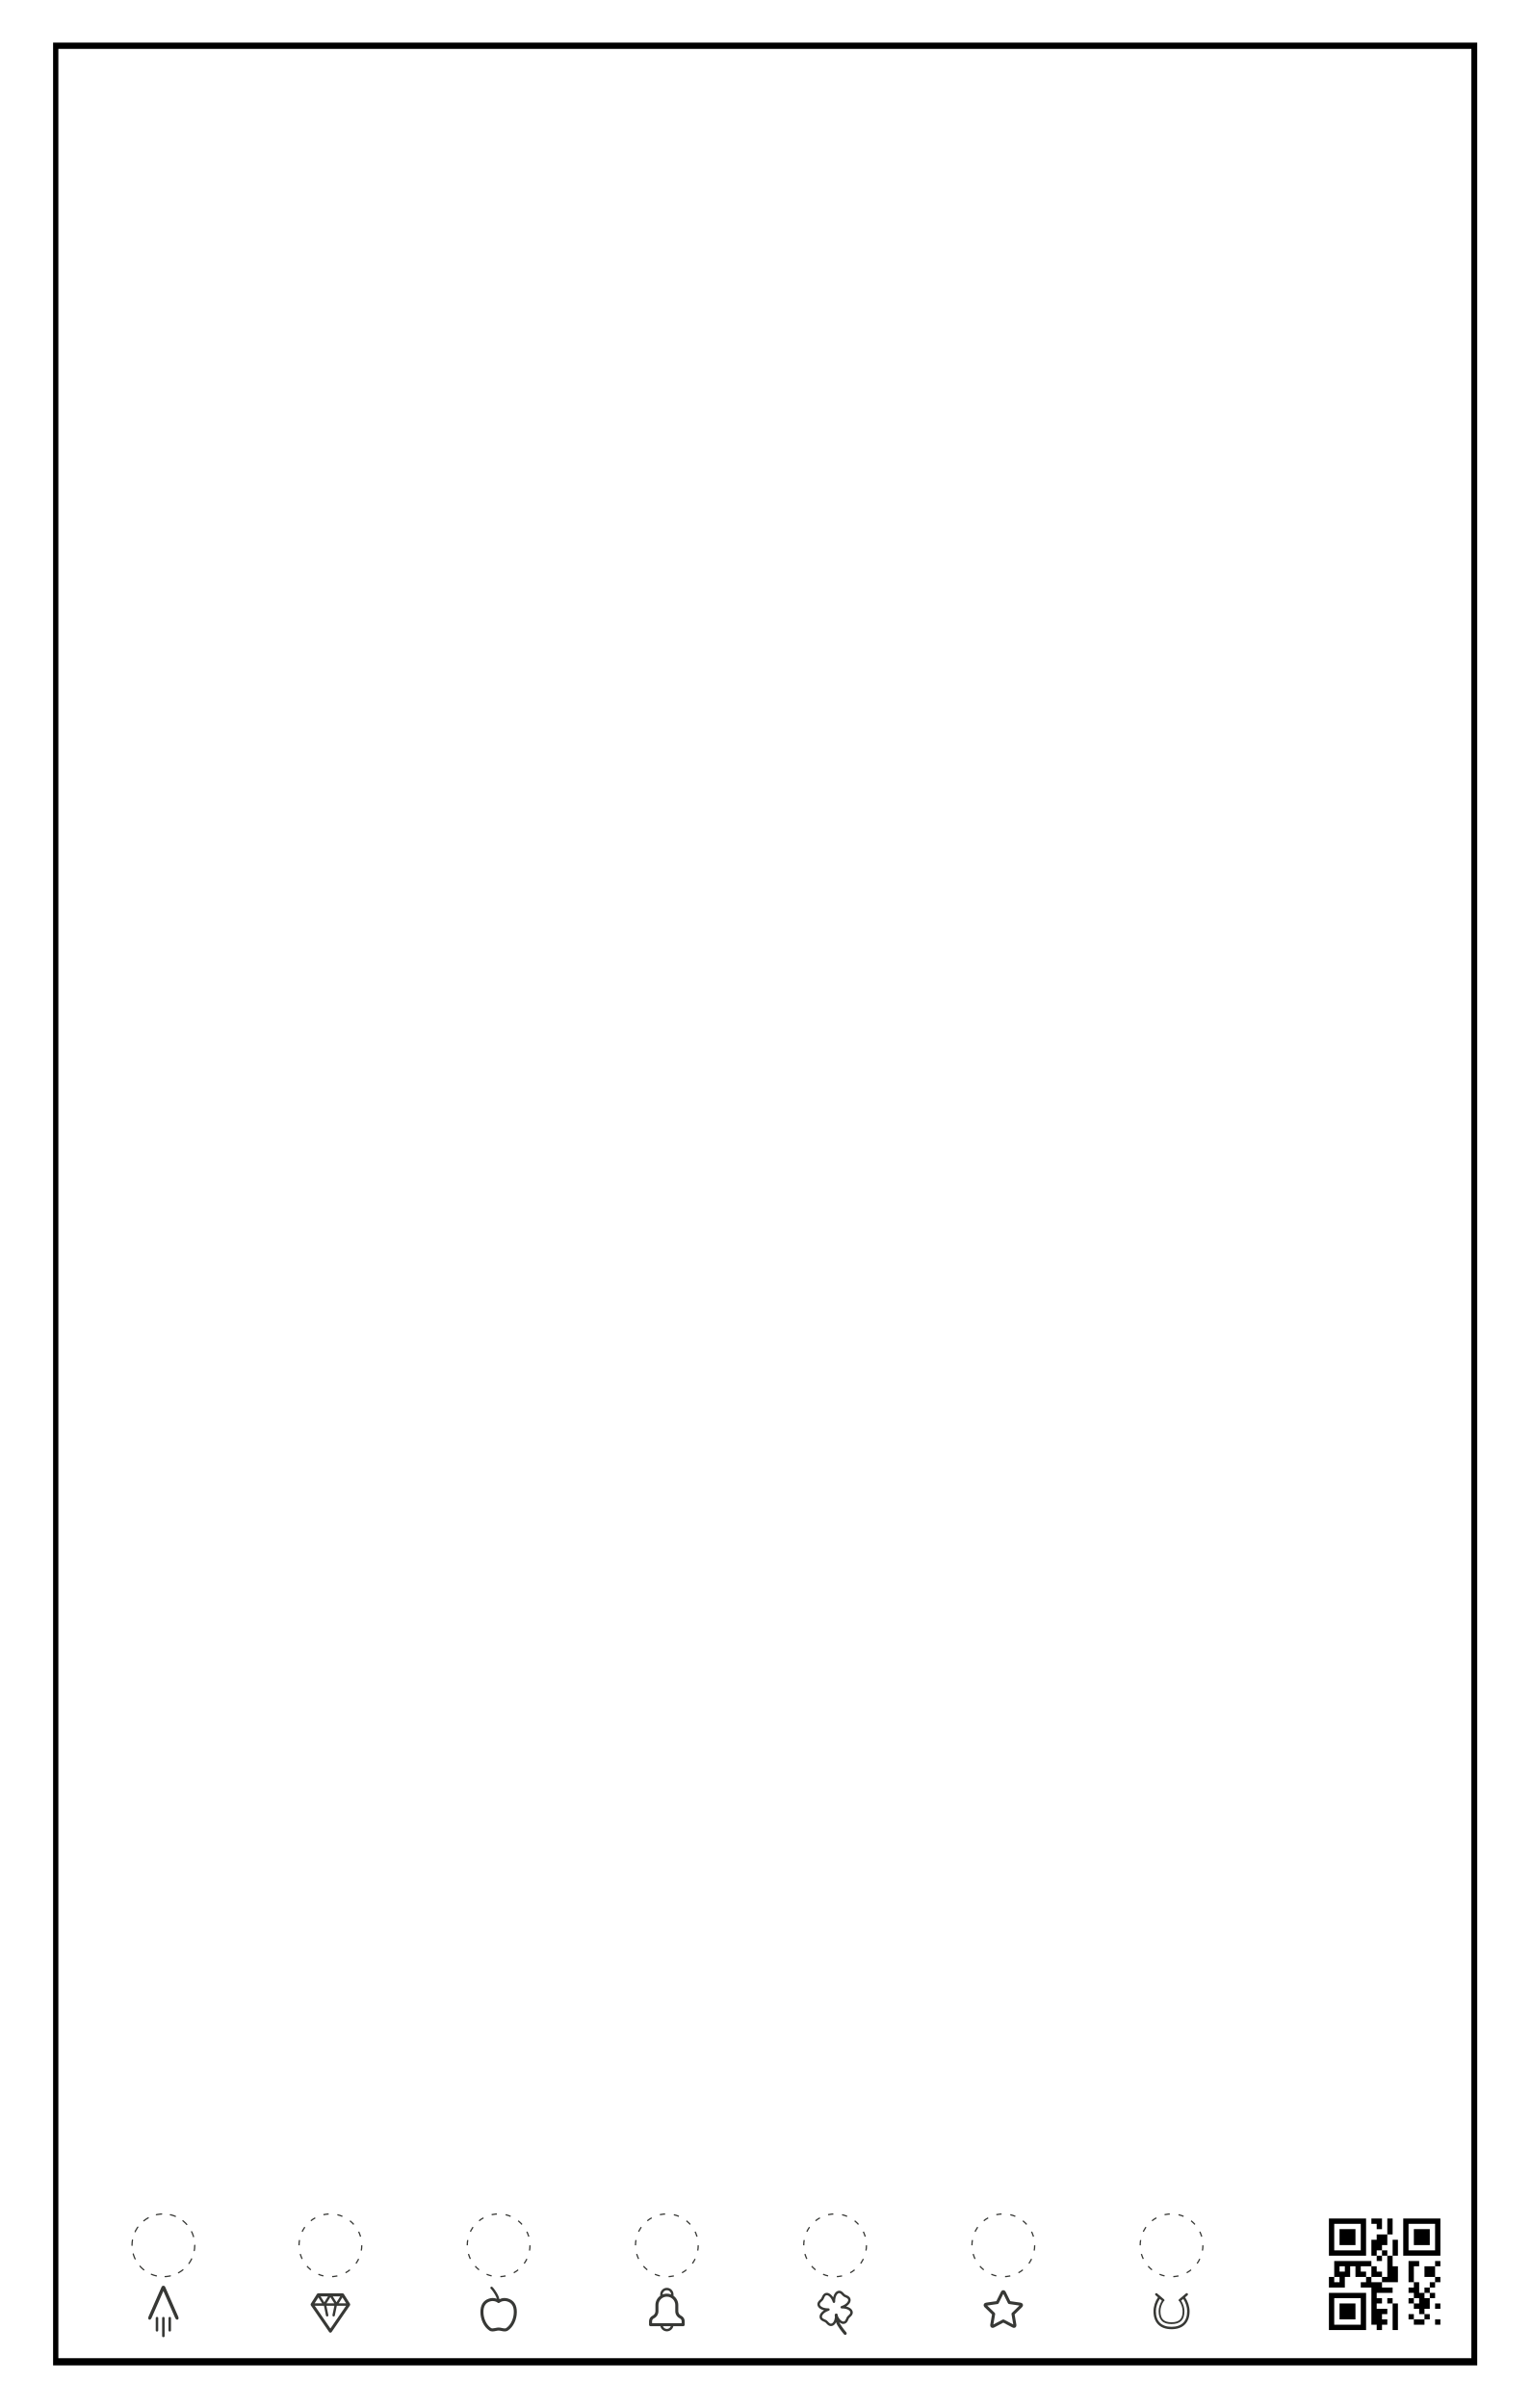
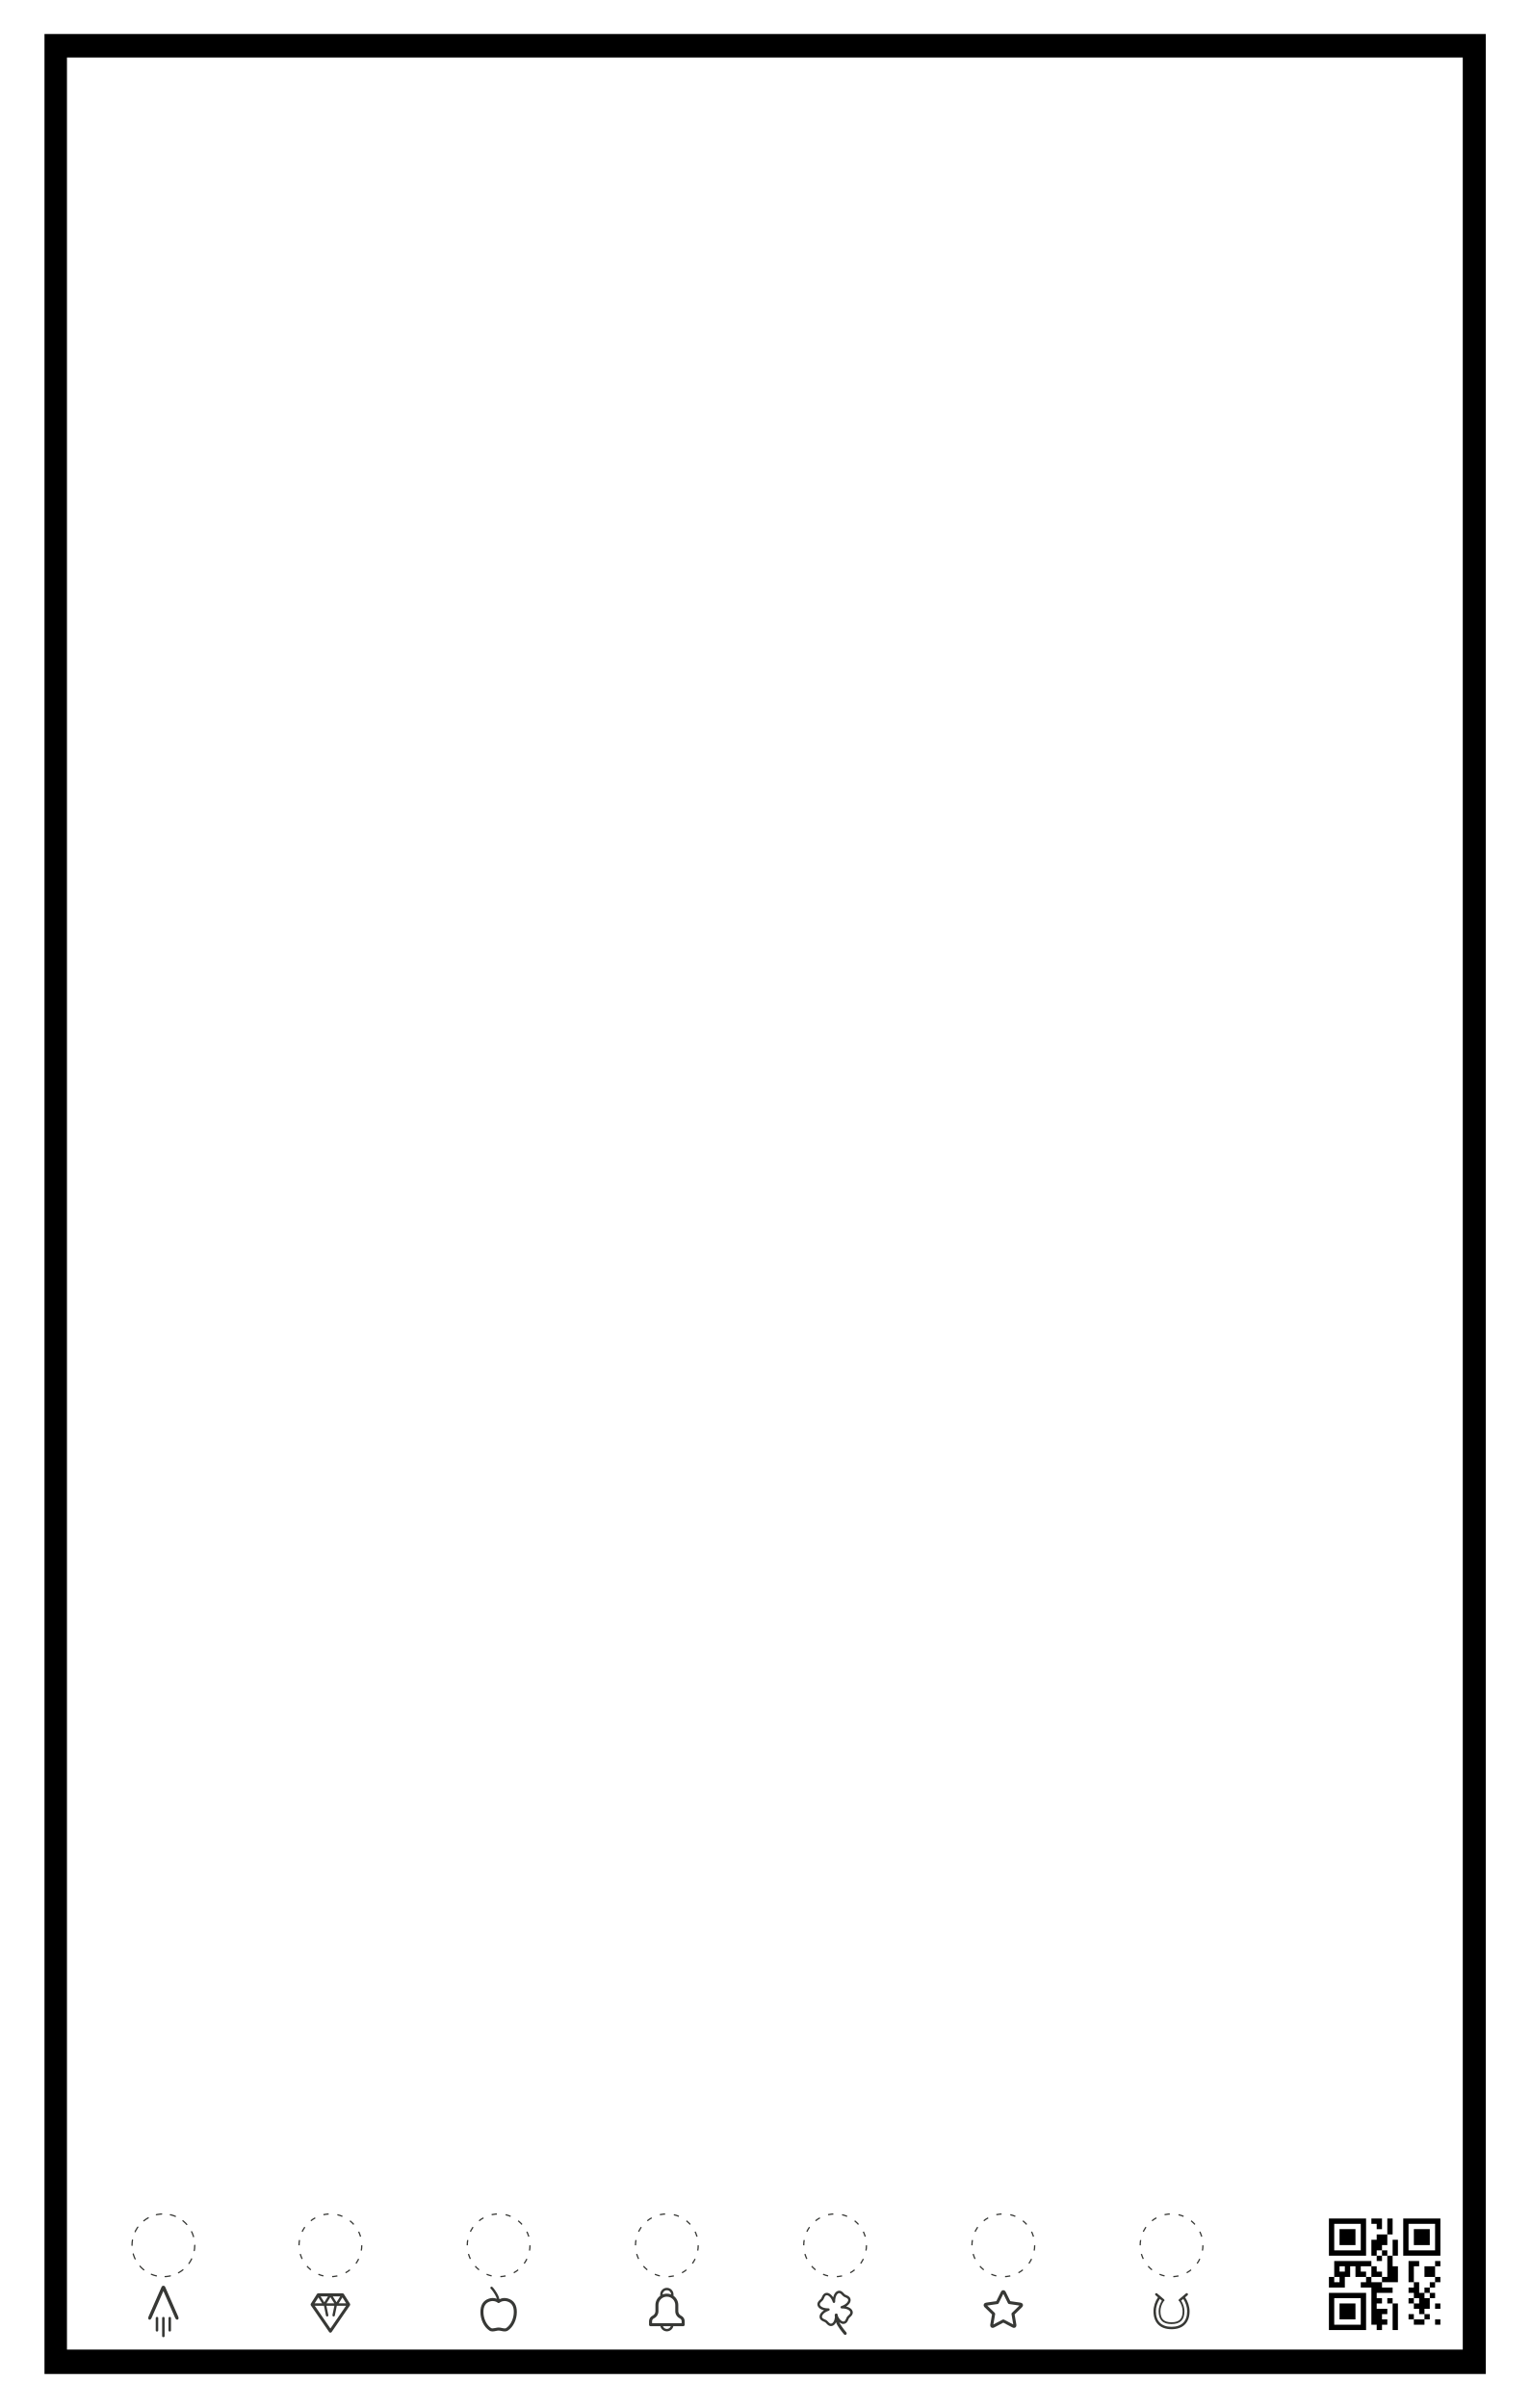
<svg xmlns="http://www.w3.org/2000/svg" version="1.1" id="svg2" xml:space="preserve" width="8.9cm" height="14cm" viewBox="0 0 336.378 529.134">
  <defs id="defs6">
    <clipPath clipPathUnits="userSpaceOnUse" id="clipPath26">
      <path d="m 29.24,51.574 h 536.8 V 788.536 H 29.24 Z" id="path24" style="clip-rule:evenodd" />
    </clipPath>
    <clipPath clipPathUnits="userSpaceOnUse" id="clipPath32">
      <path d="M 0,0 H 595 V 842 H 0 Z" id="path30" />
    </clipPath>
    <clipPath clipPathUnits="userSpaceOnUse" id="clipPath42">
      <path d="M 36.327,58.66 H 558.953 V 781.449 H 36.327 Z" id="path40" style="clip-rule:evenodd" />
    </clipPath>
    <clipPath clipPathUnits="userSpaceOnUse" id="clipPath48">
      <path d="M 0,0 H 595 V 842 H 0 Z" id="path46" />
    </clipPath>
    <clipPath clipPathUnits="userSpaceOnUse" id="clipPath58">
      <path d="M 0,0 H 595 V 842 H 0 Z" id="path56" />
    </clipPath>
    <clipPath clipPathUnits="userSpaceOnUse" id="clipPath70">
      <path d="m 77.412,70.361 -4.961,11.31 c -0.275,0.626 -1.163,0.626 -1.438,0 l -4.961,-11.31 c -0.168,-0.382 -0.288,-0.656 -0.313,-0.938 -0.025,-0.282 0.097,-0.531 0.345,-0.64 0.236,-0.104 0.501,-0.024 0.692,0.185 0.191,0.21 0.311,0.483 0.478,0.865 l 4.478,10.207 4.477,-10.207 c 0.168,-0.382 0.287,-0.655 0.479,-0.865 0.19,-0.209 0.456,-0.289 0.691,-0.185 0.249,0.109 0.371,0.358 0.346,0.64 -0.025,0.282 -0.145,0.556 -0.313,0.938" id="path68" style="clip-rule:evenodd" />
    </clipPath>
    <clipPath clipPathUnits="userSpaceOnUse" id="clipPath76">
      <path d="M 0,0 H 595 V 842 H 0 Z" id="path74" />
    </clipPath>
    <clipPath clipPathUnits="userSpaceOnUse" id="clipPath86">
      <path d="m 71.721,69.833 c -0.193,0 -0.323,-0.065 -0.4,-0.168 -0.078,-0.116 -0.091,-0.245 -0.091,-0.413 v -6.844 c 0,-0.168 0.013,-0.297 0.091,-0.413 0.077,-0.103 0.207,-0.168 0.413,-0.168 0.194,0 0.323,0.065 0.401,0.168 0.077,0.116 0.09,0.245 0.09,0.413 v 6.844 c 0,0.168 -0.013,0.297 -0.09,0.413 -0.078,0.103 -0.207,0.168 -0.414,0.168" id="path84" style="clip-rule:evenodd" />
    </clipPath>
    <clipPath clipPathUnits="userSpaceOnUse" id="clipPath92">
      <path d="M 0,0 H 595 V 842 H 0 Z" id="path90" />
    </clipPath>
    <clipPath clipPathUnits="userSpaceOnUse" id="clipPath102">
      <path d="m 69.198,69.833 c -0.194,0 -0.323,-0.065 -0.401,-0.168 -0.077,-0.116 -0.09,-0.245 -0.09,-0.413 v -4.618 c 0,-0.168 0.013,-0.298 0.09,-0.414 0.078,-0.103 0.207,-0.168 0.414,-0.168 0.193,0 0.323,0.065 0.4,0.168 0.078,0.116 0.091,0.246 0.091,0.414 v 4.618 c 0,0.168 -0.013,0.297 -0.091,0.413 -0.077,0.103 -0.207,0.168 -0.413,0.168" id="path100" style="clip-rule:evenodd" />
    </clipPath>
    <clipPath clipPathUnits="userSpaceOnUse" id="clipPath108">
      <path d="M 0,0 H 595 V 842 H 0 Z" id="path106" />
    </clipPath>
    <clipPath clipPathUnits="userSpaceOnUse" id="clipPath118">
      <path d="m 74.242,69.833 c -0.194,0 -0.323,-0.065 -0.4,-0.168 -0.078,-0.116 -0.091,-0.245 -0.091,-0.413 v -4.618 c 0,-0.168 0.013,-0.298 0.091,-0.414 0.077,-0.103 0.206,-0.168 0.413,-0.168 0.194,0 0.323,0.065 0.4,0.168 0.078,0.116 0.091,0.246 0.091,0.414 v 4.618 c 0,0.168 -0.013,0.297 -0.091,0.413 -0.077,0.103 -0.206,0.168 -0.413,0.168" id="path116" style="clip-rule:evenodd" />
    </clipPath>
    <clipPath clipPathUnits="userSpaceOnUse" id="clipPath124">
      <path d="M 0,0 H 595 V 842 H 0 Z" id="path122" />
    </clipPath>
    <clipPath clipPathUnits="userSpaceOnUse" id="clipPath134">
      <path d="M 0,0 H 595 V 842 H 0 Z" id="path132" />
    </clipPath>
    <clipPath clipPathUnits="userSpaceOnUse" id="clipPath146">
      <path d="m 207.143,65.431 c -0.143,-0.095 -0.323,-0.14 -0.568,-0.14 v 0 c -0.327,0 -0.702,0.08 -1.1,0.164 -0.433,0.091 -0.882,0.186 -1.32,0.186 -0.438,0 -0.886,-0.095 -1.32,-0.186 -0.696,-0.147 -1.333,-0.247 -1.668,-0.024 -1.8,1.199 -3.01,3.748 -3.01,6.343 0,2.258 0.848,3.62 2.591,4.163 0.364,0.113 0.728,0.17 1.081,0.17 1.177,0 1.922,-0.639 1.926,-0.642 0.227,-0.205 0.573,-0.205 0.8,0 0.007,0.007 0.746,0.642 1.925,0.642 0.354,0 0.718,-0.057 1.081,-0.17 1.744,-0.543 2.592,-1.905 2.592,-4.163 0,-2.595 -1.21,-5.144 -3.01,-6.343 m 0.774,11.647 c -0.479,0.149 -0.962,0.224 -1.437,0.224 -0.844,0 -1.522,-0.237 -1.993,-0.475 -0.143,0.597 -0.427,1.429 -0.992,2.379 -1.086,1.828 -1.788,2.44 -1.817,2.465 -0.2,0.171 -0.498,0.148 -0.671,-0.051 -0.172,-0.198 -0.151,-0.5 0.046,-0.673 0.007,-0.006 0.631,-0.564 1.621,-2.229 0.392,-0.659 0.629,-1.25 0.774,-1.724 -0.432,0.17 -0.977,0.308 -1.619,0.308 -0.474,0 -0.957,-0.075 -1.436,-0.224 -2.276,-0.709 -3.431,-2.494 -3.431,-5.304 0,-3.024 1.391,-5.904 3.542,-7.337 0.344,-0.229 0.746,-0.341 1.231,-0.341 0.451,0 0.907,0.097 1.347,0.19 0.391,0.082 0.76,0.16 1.073,0.16 0.313,0 0.682,-0.078 1.073,-0.16 0.44,-0.093 0.896,-0.19 1.347,-0.19 v 0 c 0.485,0 0.887,0.112 1.231,0.341 2.151,1.433 3.542,4.313 3.542,7.337 0,2.81 -1.154,4.595 -3.431,5.304" id="path144" style="clip-rule:evenodd" />
    </clipPath>
    <clipPath clipPathUnits="userSpaceOnUse" id="clipPath152">
      <path d="M 0,0 H 595 V 842 H 0 Z" id="path150" />
    </clipPath>
    <clipPath clipPathUnits="userSpaceOnUse" id="clipPath162">
      <path d="M 0,0 H 595 V 842 H 0 Z" id="path160" />
    </clipPath>
    <clipPath clipPathUnits="userSpaceOnUse" id="clipPath174">
      <path d="m 342.718,70.817 c -0.168,-0.169 -0.321,-0.312 -0.45,-0.436 -0.228,-0.215 -0.392,-0.37 -0.493,-0.513 -0.101,-0.143 -0.193,-0.35 -0.319,-0.636 -0.073,-0.164 -0.157,-0.355 -0.26,-0.571 -0.204,-0.429 -0.493,-0.647 -0.859,-0.647 v 0 c -0.251,0.001 -0.534,0.106 -0.795,0.297 -0.585,0.429 -1.061,1.096 -1.419,1.986 -0.012,0.17 -0.014,0.275 -0.014,0.279 -0.002,0.329 -0.269,0.593 -0.597,0.593 h -0.004 c -0.33,-0.001 -0.596,-0.27 -0.594,-0.6 0,-0.036 0.005,-0.397 0.073,-0.927 -0.085,-0.749 -0.294,-1.382 -0.633,-1.88 -0.454,-0.666 -1.109,-0.789 -1.676,-0.223 -0.169,0.169 -0.312,0.321 -0.436,0.451 -0.214,0.227 -0.369,0.391 -0.513,0.493 -0.143,0.101 -0.35,0.192 -0.635,0.319 -0.164,0.072 -0.356,0.157 -0.571,0.26 -0.345,0.164 -0.554,0.384 -0.622,0.653 -0.075,0.297 0.024,0.662 0.272,1.001 0.494,0.675 1.305,1.205 2.412,1.577 0.224,0.075 0.359,0.302 0.319,0.534 -0.039,0.23 -0.238,0.397 -0.471,0.397 h -0.008 l -0.137,-0.001 c -1.105,0 -2.001,0.229 -2.664,0.68 -0.347,0.237 -0.562,0.547 -0.591,0.852 -0.026,0.277 0.098,0.555 0.368,0.825 0.168,0.168 0.319,0.311 0.45,0.434 0.227,0.216 0.392,0.371 0.493,0.514 0.101,0.143 0.192,0.35 0.319,0.636 0.073,0.164 0.157,0.356 0.259,0.571 0.205,0.429 0.494,0.647 0.86,0.647 0.251,0 0.534,-0.106 0.795,-0.297 0.675,-0.494 1.205,-1.306 1.577,-2.413 0.075,-0.224 0.302,-0.359 0.534,-0.319 0.232,0.04 0.401,0.244 0.397,0.479 -0.02,1.168 0.209,2.111 0.68,2.802 0.455,0.667 1.11,0.789 1.676,0.223 0.168,-0.168 0.313,-0.321 0.436,-0.451 0.214,-0.227 0.369,-0.391 0.512,-0.492 0.144,-0.101 0.351,-0.193 0.638,-0.32 0.164,-0.073 0.355,-0.157 0.569,-0.259 0.344,-0.164 0.554,-0.384 0.622,-0.654 0.075,-0.297 -0.024,-0.662 -0.272,-1 -0.494,-0.675 -1.306,-1.206 -2.413,-1.578 -0.223,-0.075 -0.359,-0.301 -0.319,-0.534 0.041,-0.232 0.251,-0.408 0.48,-0.397 l 0.137,0.001 c 1.104,0 2.001,-0.228 2.663,-0.68 0.348,-0.236 0.563,-0.547 0.592,-0.852 0.025,-0.277 -0.098,-0.554 -0.368,-0.824 m 1.32,0.913 c -0.056,0.59 -0.422,1.156 -1.005,1.553 -0.451,0.308 -0.978,0.532 -1.576,0.672 0.516,0.332 0.938,0.72 1.26,1.161 0.417,0.569 0.573,1.225 0.428,1.799 -0.097,0.384 -0.373,0.919 -1.138,1.283 -0.223,0.106 -0.423,0.194 -0.593,0.27 -0.2,0.089 -0.407,0.18 -0.473,0.226 -0.065,0.047 -0.22,0.21 -0.37,0.369 -0.128,0.135 -0.279,0.295 -0.454,0.47 -0.426,0.426 -0.92,0.651 -1.429,0.651 -0.651,0 -1.275,-0.369 -1.713,-1.012 -0.308,-0.452 -0.533,-0.979 -0.673,-1.576 -0.332,0.516 -0.72,0.937 -1.16,1.26 -0.431,0.315 -0.901,0.481 -1.36,0.481 -0.734,0 -1.361,-0.434 -1.722,-1.191 -0.107,-0.224 -0.196,-0.424 -0.271,-0.595 -0.088,-0.199 -0.18,-0.405 -0.226,-0.471 -0.047,-0.066 -0.211,-0.221 -0.37,-0.371 -0.135,-0.129 -0.293,-0.278 -0.468,-0.453 -0.599,-0.599 -0.681,-1.196 -0.644,-1.59 0.056,-0.59 0.422,-1.155 1.005,-1.553 0.451,-0.307 0.978,-0.532 1.576,-0.672 -0.516,-0.332 -0.938,-0.72 -1.26,-1.16 -0.417,-0.57 -0.573,-1.226 -0.428,-1.799 0.097,-0.385 0.373,-0.92 1.138,-1.283 0.224,-0.107 0.424,-0.196 0.595,-0.271 0.199,-0.089 0.405,-0.18 0.47,-0.225 0.066,-0.047 0.221,-0.211 0.371,-0.37 0.128,-0.135 0.278,-0.294 0.454,-0.47 0.426,-0.425 0.92,-0.65 1.428,-0.65 0.651,0 1.276,0.369 1.714,1.011 0.108,0.158 0.201,0.329 0.289,0.505 0.147,-0.418 0.333,-0.845 0.574,-1.252 1.013,-1.705 2.522,-3.458 2.586,-3.532 0.118,-0.136 0.285,-0.206 0.452,-0.206 0.139,0 0.278,0.047 0.391,0.145 0.249,0.215 0.277,0.593 0.061,0.843 -0.015,0.017 -1.504,1.748 -2.463,3.36 -0.13,0.22 -0.241,0.45 -0.337,0.681 0.091,-0.08 0.184,-0.157 0.28,-0.228 0.43,-0.315 0.901,-0.481 1.36,-0.481 v 0 c 0.734,0 1.362,0.434 1.722,1.191 0.107,0.225 0.195,0.425 0.271,0.595 0.088,0.2 0.179,0.406 0.226,0.472 0.046,0.066 0.21,0.221 0.368,0.37 0.136,0.129 0.295,0.279 0.47,0.454 0.599,0.599 0.68,1.195 0.644,1.589" id="path172" style="clip-rule:evenodd" />
    </clipPath>
    <clipPath clipPathUnits="userSpaceOnUse" id="clipPath180">
      <path d="M 0,0 H 595 V 842 H 0 Z" id="path178" />
    </clipPath>
    <clipPath clipPathUnits="userSpaceOnUse" id="clipPath190">
      <path d="m 137.705,65.256 -6.176,8.983 h 3.635 l 0.79,-3.86 c 0.046,-0.227 0.245,-0.382 0.467,-0.382 0.032,0 0.064,0.003 0.097,0.009 0.258,0.053 0.425,0.306 0.372,0.564 l -0.75,3.669 h 3.13 l -0.75,-3.669 c -0.053,-0.258 0.114,-0.511 0.372,-0.564 0.033,-0.006 0.065,-0.009 0.097,-0.009 0.222,0 0.421,0.155 0.467,0.382 l 0.79,3.86 h 3.635 z m -4.749,12.276 1.473,-2.337 h -2.946 z m 5.69,0.412 h 2.937 l -1.468,-2.33 z m -3.351,-2.33 -1.468,2.33 h 2.937 z m 2.41,2.031 1.543,-2.45 h -3.086 z m 6.222,-2.45 h -2.946 l 1.473,2.337 z m 1.513,-0.159 -2.41,3.824 c -0.109,0.173 -0.3,0.279 -0.505,0.279 h -9.64 c -0.205,0 -0.396,-0.106 -0.505,-0.279 l -2.41,-3.824 c -0.127,-0.202 -0.122,-0.46 0.013,-0.657 l 7.23,-10.516 c 0.111,-0.162 0.295,-0.259 0.492,-0.259 0.197,0 0.381,0.097 0.492,0.259 l 7.23,10.516 c 0.135,0.197 0.14,0.455 0.013,0.657 z" id="path188" style="clip-rule:evenodd" />
    </clipPath>
    <clipPath clipPathUnits="userSpaceOnUse" id="clipPath196">
      <path d="M 0,0 H 595 V 842 H 0 Z" id="path194" />
    </clipPath>
    <clipPath clipPathUnits="userSpaceOnUse" id="clipPath206">
      <path d="M 0,0 H 595 V 842 H 0 Z" id="path204" />
    </clipPath>
    <clipPath clipPathUnits="userSpaceOnUse" id="clipPath218">
      <path d="m 276.452,67.354 h -11.687 v 0.803 c 0,0.46 0.29,0.886 0.757,1.111 1.071,0.518 1.764,1.62 1.764,2.809 v 2.427 c 0,1.833 1.49,3.323 3.322,3.323 1.833,0 3.323,-1.49 3.323,-3.323 v -2.427 c 0,-1.189 0.693,-2.291 1.764,-2.809 0.467,-0.225 0.757,-0.651 0.757,-1.111 z m -5.844,-2.27 c -0.711,0 -1.316,0.448 -1.557,1.075 h 3.115 c -0.241,-0.627 -0.846,-1.075 -1.558,-1.075 z m 0,15.279 c 0.92,0 1.668,-0.746 1.673,-1.665 -0.518,0.207 -1.082,0.324 -1.673,0.324 -0.59,0 -1.154,-0.117 -1.672,-0.324 0.005,0.919 0.753,1.665 1.672,1.665 z m 5.607,-10.018 c -0.662,0.319 -1.089,0.999 -1.089,1.732 v 2.427 c 0,1.511 -0.747,2.847 -1.889,3.667 v 0.519 c 0,1.45 -1.179,2.629 -2.629,2.629 -1.449,0 -2.628,-1.179 -2.628,-2.629 v -0.519 c -1.142,-0.82 -1.889,-2.156 -1.889,-3.667 v -2.427 c 0,-0.733 -0.428,-1.413 -1.089,-1.732 -0.884,-0.427 -1.432,-1.265 -1.432,-2.188 v -1.4 c 0,-0.33 0.267,-0.598 0.597,-0.598 h 3.884 c 0.271,-1.162 1.314,-2.031 2.557,-2.031 1.244,0 2.286,0.869 2.558,2.031 h 3.883 c 0.33,0 0.598,0.268 0.598,0.598 v 1.4 c 0,0.923 -0.549,1.761 -1.432,2.188 z" id="path216" style="clip-rule:evenodd" />
    </clipPath>
    <clipPath clipPathUnits="userSpaceOnUse" id="clipPath224">
      <path d="M 0,0 H 595 V 842 H 0 Z" id="path222" />
    </clipPath>
    <clipPath clipPathUnits="userSpaceOnUse" id="clipPath234">
      <path d="M 0,0 H 595 V 842 H 0 Z" id="path232" />
    </clipPath>
    <clipPath clipPathUnits="userSpaceOnUse" id="clipPath246">
      <path d="m 406.911,71.441 c -0.141,-0.137 -0.205,-0.335 -0.171,-0.529 l 0.698,-4.065 -3.651,1.919 c -0.087,0.046 -0.182,0.069 -0.278,0.069 -0.096,0 -0.191,-0.023 -0.278,-0.069 l -3.651,-1.919 0.699,4.065 c 0.033,0.194 -0.031,0.392 -0.173,0.53 l -2.959,2.878 4.086,0.594 c 0.194,0.028 0.362,0.151 0.449,0.327 l 1.827,3.693 1.827,-3.693 c 0.087,-0.176 0.255,-0.299 0.45,-0.327 l 4.078,-0.593 z m 4.369,3.038 c 0,0.398 -0.259,0.866 -0.995,0.988 l -4.017,0.585 -1.796,3.631 c -0.206,0.436 -0.566,0.696 -0.963,0.696 -0.397,0 -0.757,-0.26 -0.958,-0.686 l -1.8,-3.641 -4.025,-0.586 c -0.728,-0.116 -0.987,-0.586 -0.987,-0.987 0,-0.415 0.282,-0.72 0.397,-0.842 l 2.912,-2.833 -0.691,-4.016 c -0.014,-0.089 -0.023,-0.167 -0.023,-0.257 0,-0.597 0.403,-1.029 0.959,-1.029 0.272,0 0.489,0.1 0.623,0.172 l 3.593,1.889 3.571,-1.877 c 0.207,-0.12 0.43,-0.184 0.645,-0.184 0.551,0 0.951,0.432 0.951,1.029 0,0.092 -0.002,0.171 -0.018,0.273 l -0.687,4.001 2.908,2.837 c 0.266,0.264 0.401,0.546 0.401,0.837 z" id="path244" style="clip-rule:evenodd" />
    </clipPath>
    <clipPath clipPathUnits="userSpaceOnUse" id="clipPath252">
      <path d="M 0,0 H 595 V 842 H 0 Z" id="path250" />
    </clipPath>
    <clipPath clipPathUnits="userSpaceOnUse" id="clipPath262">
      <path d="M 0,0 H 595 V 842 H 0 Z" id="path260" />
    </clipPath>
    <clipPath clipPathUnits="userSpaceOnUse" id="clipPath274">
      <path d="m 469.957,65.928 c -3.982,0 -6.174,2.175 -6.174,6.124 0,1.667 0.562,3.427 1.54,4.892 l 0.825,-0.699 c -0.821,-1.271 -1.29,-2.774 -1.29,-4.193 0,-3.397 1.668,-5.049 5.099,-5.049 3.431,0 5.099,1.652 5.099,5.049 0,1.42 -0.469,2.922 -1.29,4.193 l 0.825,0.699 c 0.978,-1.465 1.54,-3.225 1.54,-4.892 0,-3.949 -2.192,-6.124 -6.174,-6.124 m 5.367,11.638 0.955,0.811 c 0.202,0.17 0.227,0.472 0.056,0.673 -0.171,0.201 -0.472,0.226 -0.674,0.056 l -2.747,-2.331 c -0.201,-0.171 -0.226,-0.472 -0.055,-0.673 0.064,-0.075 0.147,-0.116 0.235,-0.141 0.791,-1.178 1.245,-2.585 1.245,-3.909 0,-2.996 -1.352,-4.332 -4.382,-4.332 -3.03,0 -4.382,1.336 -4.382,4.332 0,1.324 0.454,2.731 1.245,3.909 0.088,0.025 0.172,0.066 0.236,0.141 0.17,0.201 0.146,0.502 -0.056,0.673 l -2.747,2.331 c -0.201,0.17 -0.502,0.145 -0.674,-0.056 -0.17,-0.201 -0.146,-0.503 0.056,-0.673 l 0.955,-0.811 c -1.119,-1.637 -1.763,-3.627 -1.763,-5.514 0,-4.5 2.599,-7.08 7.13,-7.08 4.531,0 7.13,2.58 7.13,7.08 0,1.886 -0.643,3.876 -1.763,5.514" id="path272" style="clip-rule:evenodd" />
    </clipPath>
    <clipPath clipPathUnits="userSpaceOnUse" id="clipPath280">
      <path d="M 0,0 H 595 V 842 H 0 Z" id="path278" />
    </clipPath>
    <clipPath clipPathUnits="userSpaceOnUse" id="clipPath290">
      <path d="M 0,0 H 595 V 842 H 0 Z" id="path288" />
    </clipPath>
    <clipPath clipPathUnits="userSpaceOnUse" id="clipPath302">
      <path d="m 509.82,107.79 h 2.097 v -2.097 H 509.82 Z m 2.097,0 h 2.097 v -2.097 h -2.097 z m 2.097,0 h 2.097 v -2.097 h -2.097 z m 2.097,0 h 2.097 v -2.097 H 516.11 Z m 2.097,0 h 2.097 v -2.097 h -2.097 z m 2.097,0 H 522.4 v -2.097 h -2.097 z m 2.097,0 h 2.097 v -2.097 H 522.4 Z m 4.193,0 h 2.097 v -2.097 h -2.097 z m 2.097,0 h 2.097 v -2.097 H 528.69 Z m 4.193,0 h 2.097 v -2.097 h -2.097 z m 6.29,0 h 2.097 v -2.097 h -2.097 z m 2.097,0 h 2.097 v -2.097 H 541.27 Z m 2.097,0 h 2.097 v -2.097 h -2.097 z m 2.097,0 h 2.097 v -2.097 h -2.097 z m 2.097,0 h 2.097 v -2.097 H 547.56 Z m 2.097,0 h 2.097 v -2.097 h -2.097 z m 2.097,0 h 2.097 v -2.097 h -2.097 z M 509.82,105.693 h 2.097 v -2.097 H 509.82 Z m 12.58,0 h 2.097 v -2.097 H 522.4 Z m 6.29,0 h 2.097 v -2.097 H 528.69 Z m 4.193,0 h 2.097 v -2.097 h -2.097 z m 6.29,0 h 2.097 v -2.097 h -2.097 z m 12.58,0 h 2.097 v -2.097 h -2.097 z M 509.82,103.597 h 2.097 V 101.5 H 509.82 Z m 4.193,0 H 516.11 V 101.5 h -2.097 z m 2.097,0 h 2.097 V 101.5 H 516.11 Z m 2.097,0 h 2.097 V 101.5 h -2.097 z m 4.193,0 h 2.097 V 101.5 H 522.4 Z m 10.483,0 H 534.98 V 101.5 h -2.097 z m 6.29,0 H 541.27 V 101.5 h -2.097 z m 4.193,0 h 2.097 V 101.5 h -2.097 z m 2.097,0 H 547.56 V 101.5 h -2.097 z m 2.097,0 h 2.097 V 101.5 H 547.56 Z m 4.193,0 H 553.85 V 101.5 h -2.097 z M 509.82,101.5 h 2.097 V 99.403 H 509.82 Z m 4.193,0 h 2.097 v -2.097 h -2.097 z m 2.097,0 h 2.097 V 99.403 H 516.11 Z m 2.097,0 h 2.097 v -2.097 h -2.097 z m 4.193,0 h 2.097 V 99.403 H 522.4 Z m 6.29,0 h 2.097 V 99.403 H 528.69 Z m 2.097,0 h 2.097 v -2.097 h -2.097 z m 8.387,0 h 2.097 v -2.097 h -2.097 z m 4.193,0 h 2.097 v -2.097 h -2.097 z m 2.097,0 h 2.097 v -2.097 h -2.097 z m 2.097,0 h 2.097 V 99.403 H 547.56 Z m 4.193,0 h 2.097 v -2.097 h -2.097 z M 509.82,99.403 h 2.097 V 97.307 H 509.82 Z m 4.193,0 h 2.097 v -2.097 h -2.097 z m 2.097,0 h 2.097 V 97.307 H 516.11 Z m 2.097,0 h 2.097 v -2.097 h -2.097 z m 4.193,0 h 2.097 V 97.307 H 522.4 Z m 4.193,0 h 2.097 v -2.097 h -2.097 z m 2.097,0 h 2.097 V 97.307 H 528.69 Z m 2.097,0 h 2.097 v -2.097 h -2.097 z m 4.193,0 h 2.097 V 97.307 H 534.98 Z m 4.193,0 h 2.097 v -2.097 h -2.097 z m 4.193,0 h 2.097 v -2.097 h -2.097 z m 2.097,0 h 2.097 v -2.097 h -2.097 z m 2.097,0 h 2.097 V 97.307 H 547.56 Z m 4.193,0 h 2.097 v -2.097 h -2.097 z M 509.82,97.307 h 2.097 V 95.21 H 509.82 Z m 12.58,0 h 2.097 V 95.21 H 522.4 Z m 4.193,0 h 2.097 v -2.097 h -2.097 z m 2.097,0 h 2.097 V 95.21 H 528.69 Z m 6.29,0 h 2.097 V 95.21 H 534.98 Z m 4.193,0 h 2.097 v -2.097 h -2.097 z m 12.58,0 h 2.097 v -2.097 h -2.097 z M 509.82,95.21 h 2.097 V 93.113 H 509.82 Z m 2.097,0 h 2.097 v -2.097 h -2.097 z m 2.097,0 h 2.097 v -2.097 h -2.097 z m 2.097,0 h 2.097 V 93.113 H 516.11 Z m 2.097,0 h 2.097 v -2.097 h -2.097 z m 2.097,0 H 522.4 v -2.097 h -2.097 z m 2.097,0 h 2.097 V 93.113 H 522.4 Z m 4.193,0 h 2.097 v -2.097 h -2.097 z m 4.193,0 h 2.097 v -2.097 h -2.097 z m 4.193,0 h 2.097 V 93.113 H 534.98 Z m 4.193,0 h 2.097 v -2.097 h -2.097 z m 2.097,0 h 2.097 V 93.113 H 541.27 Z m 2.097,0 h 2.097 v -2.097 h -2.097 z m 2.097,0 h 2.097 v -2.097 h -2.097 z m 2.097,0 h 2.097 V 93.113 H 547.56 Z m 2.097,0 h 2.097 v -2.097 h -2.097 z m 2.097,0 h 2.097 v -2.097 h -2.097 z M 528.69,93.113 h 2.097 V 91.017 H 528.69 Z m 4.193,0 h 2.097 v -2.097 h -2.097 z m -20.967,-2.097 h 2.097 v -2.097 h -2.097 z m 2.097,0 h 2.097 v -2.097 h -2.097 z m 2.097,0 h 2.097 V 88.92 H 516.11 Z m 2.097,0 h 2.097 v -2.097 h -2.097 z m 2.097,0 H 522.4 v -2.097 h -2.097 z m 2.097,0 h 2.097 V 88.92 H 522.4 Z m 2.097,0 h 2.097 v -2.097 h -2.097 z m 8.387,0 h 2.097 v -2.097 h -2.097 z m 8.387,0 h 2.097 V 88.92 H 541.27 Z m 2.097,0 h 2.097 v -2.097 h -2.097 z m 8.387,0 h 2.097 v -2.097 h -2.097 z m -39.837,-2.097 h 2.097 v -2.097 h -2.097 z m 4.193,0 h 2.097 V 86.823 H 516.11 Z m 4.193,0 H 522.4 v -2.097 h -2.097 z m 6.29,0 h 2.097 v -2.097 h -2.097 z m 6.29,0 h 2.097 v -2.097 h -2.097 z m 2.097,0 h 2.097 V 86.823 H 534.98 Z m 6.29,0 h 2.097 V 86.823 H 541.27 Z m 6.29,0 h 2.097 V 86.823 H 547.56 Z m 2.097,0 h 2.097 v -2.097 h -2.097 z m -37.74,-2.097 h 2.097 v -2.097 h -2.097 z m 2.097,0 h 2.097 v -2.097 h -2.097 z m 2.097,0 h 2.097 V 84.727 H 516.11 Z m 4.193,0 H 522.4 v -2.097 h -2.097 z m 2.097,0 h 2.097 V 84.727 H 522.4 Z m 4.193,0 h 2.097 v -2.097 h -2.097 z m 2.097,0 h 2.097 V 84.727 H 528.69 Z m 4.193,0 h 2.097 v -2.097 h -2.097 z m 2.097,0 h 2.097 V 84.727 H 534.98 Z m 6.29,0 h 2.097 V 84.727 H 541.27 Z m 6.29,0 h 2.097 V 84.727 H 547.56 Z m 2.097,0 h 2.097 v -2.097 h -2.097 z M 509.82,84.727 h 2.097 V 82.63 H 509.82 Z m 4.193,0 h 2.097 v -2.097 h -2.097 z m 10.483,0 h 2.097 v -2.097 h -2.097 z m 6.29,0 h 2.097 v -2.097 h -2.097 z m 2.097,0 h 2.097 v -2.097 h -2.097 z m 2.097,0 h 2.097 V 82.63 H 534.98 Z m 6.29,0 h 2.097 V 82.63 H 541.27 Z m 10.483,0 h 2.097 v -2.097 h -2.097 z M 509.82,82.63 h 2.097 V 80.533 H 509.82 Z m 2.097,0 h 2.097 v -2.097 h -2.097 z m 2.097,0 h 2.097 v -2.097 h -2.097 z m 8.387,0 h 2.097 V 80.533 H 522.4 Z m 2.097,0 h 2.097 v -2.097 h -2.097 z m 2.097,0 h 2.097 v -2.097 h -2.097 z m 2.097,0 h 2.097 V 80.533 H 528.69 Z m 14.677,0 h 2.097 v -2.097 h -2.097 z m 6.29,0 h 2.097 v -2.097 h -2.097 z m -23.063,-2.097 h 2.097 v -2.097 h -2.097 z m 2.097,0 h 2.097 V 78.437 H 528.69 Z m 2.097,0 h 2.097 v -2.097 h -2.097 z m 2.097,0 h 2.097 v -2.097 h -2.097 z m 8.387,0 h 2.097 V 78.437 H 541.27 Z m 2.097,0 h 2.097 v -2.097 h -2.097 z m 4.193,0 h 2.097 V 78.437 H 547.56 Z m -37.74,-2.097 h 2.097 V 76.34 H 509.82 Z m 2.097,0 h 2.097 v -2.097 h -2.097 z m 2.097,0 h 2.097 v -2.097 h -2.097 z m 2.097,0 h 2.097 V 76.34 H 516.11 Z m 2.097,0 h 2.097 v -2.097 h -2.097 z m 2.097,0 H 522.4 v -2.097 h -2.097 z m 2.097,0 h 2.097 V 76.34 H 522.4 Z m 4.193,0 h 2.097 v -2.097 h -2.097 z m 16.773,0 h 2.097 v -2.097 h -2.097 z m 2.097,0 h 2.097 v -2.097 h -2.097 z m 4.193,0 h 2.097 v -2.097 h -2.097 z M 509.82,76.34 h 2.097 V 74.243 H 509.82 Z m 12.58,0 h 2.097 V 74.243 H 522.4 Z m 4.193,0 h 2.097 v -2.097 h -2.097 z m 2.097,0 h 2.097 V 74.243 H 528.69 Z m 4.193,0 h 2.097 v -2.097 h -2.097 z m 8.387,0 h 2.097 V 74.243 H 541.27 Z m 4.193,0 h 2.097 v -2.097 h -2.097 z m 2.097,0 h 2.097 V 74.243 H 547.56 Z m -37.74,-2.097 h 2.097 V 72.147 H 509.82 Z m 4.193,0 h 2.097 v -2.097 h -2.097 z m 2.097,0 h 2.097 V 72.147 H 516.11 Z m 2.097,0 h 2.097 v -2.097 h -2.097 z m 4.193,0 h 2.097 V 72.147 H 522.4 Z m 4.193,0 h 2.097 v -2.097 h -2.097 z m 8.387,0 h 2.097 V 72.147 H 534.98 Z m 8.387,0 h 2.097 v -2.097 h -2.097 z m 2.097,0 h 2.097 v -2.097 h -2.097 z m 2.097,0 h 2.097 V 72.147 H 547.56 Z m 4.193,0 h 2.097 v -2.097 h -2.097 z M 509.82,72.147 h 2.097 V 70.05 H 509.82 Z m 4.193,0 h 2.097 v -2.097 h -2.097 z m 2.097,0 h 2.097 V 70.05 H 516.11 Z m 2.097,0 h 2.097 v -2.097 h -2.097 z m 4.193,0 h 2.097 V 70.05 H 522.4 Z m 4.193,0 h 2.097 v -2.097 h -2.097 z m 2.097,0 h 2.097 V 70.05 H 528.69 Z m 2.097,0 h 2.097 v -2.097 h -2.097 z m 4.193,0 h 2.097 V 70.05 H 534.98 Z m 10.483,0 h 2.097 v -2.097 h -2.097 z M 509.82,70.05 h 2.097 V 67.953 H 509.82 Z m 4.193,0 h 2.097 v -2.097 h -2.097 z m 2.097,0 h 2.097 V 67.953 H 516.11 Z m 2.097,0 h 2.097 v -2.097 h -2.097 z m 4.193,0 h 2.097 V 67.953 H 522.4 Z m 4.193,0 h 2.097 v -2.097 h -2.097 z m 2.097,0 h 2.097 V 67.953 H 528.69 Z m 6.29,0 h 2.097 V 67.953 H 534.98 Z m 6.29,0 h 2.097 V 67.953 H 541.27 Z m 6.29,0 h 2.097 V 67.953 H 547.56 Z m -37.74,-2.097 h 2.097 V 65.857 H 509.82 Z m 12.58,0 h 2.097 V 65.857 H 522.4 Z m 4.193,0 h 2.097 v -2.097 h -2.097 z m 2.097,0 h 2.097 V 65.857 H 528.69 Z m 2.097,0 h 2.097 v -2.097 h -2.097 z m 4.193,0 h 2.097 V 65.857 H 534.98 Z m 8.387,0 h 2.097 v -2.097 h -2.097 z m 2.097,0 h 2.097 v -2.097 h -2.097 z m 6.29,0 h 2.097 v -2.097 h -2.097 z M 509.82,65.857 h 2.097 V 63.76 H 509.82 Z m 2.097,0 h 2.097 v -2.097 h -2.097 z m 2.097,0 h 2.097 v -2.097 h -2.097 z m 2.097,0 h 2.097 V 63.76 H 516.11 Z m 2.097,0 h 2.097 v -2.097 h -2.097 z m 2.097,0 H 522.4 v -2.097 h -2.097 z m 2.097,0 h 2.097 V 63.76 H 522.4 Z m 6.29,0 h 2.097 V 63.76 H 528.69 Z m 6.29,0 h 2.097 V 63.76 H 534.98 Z" id="path300" />
    </clipPath>
    <clipPath clipPathUnits="userSpaceOnUse" id="clipPath308">
      <path d="M 0,0 H 595 V 842 H 0 Z" id="path306" />
    </clipPath>
    <clipPath clipPathUnits="userSpaceOnUse" id="clipPath318">
      <path d="M 0,0 H 595 V 842 H 0 Z" id="path316" />
    </clipPath>
  </defs>
  <g id="g10" transform="matrix(1.333333,0,0,-1.333333,0,529.1338)">
    <g id="g12" />
-     <path style="opacity:1;fill:#000000;fill-opacity:1;stroke:none;stroke-width:0.357;stroke-opacity:1" d="M 8.752,389.828 V 7.022 H 243.531 V 389.828 Z m 0.869,-1.035 H 242.566 V 8.21 H 9.621 Z" id="rect973" />
+     <path style="opacity:1;fill:none;fill-opacity:1;stroke:#000000;stroke-width:2.835;stroke-opacity:1;stroke-miterlimit:4;stroke-dasharray:none" d="M 8.752,389.828 V 7.022 H 243.531 V 389.828 Z m 0.869,-1.035 H 242.566 V 8.21 H 9.621 Z" id="rect973" />
    <g id="g1028" transform="matrix(0.4173566,0,0,0.4173566,-6.257227,-1.863857)">
      <g transform="translate(7.797025,-29.39851)" id="g1054">
        <g id="g52">
          <g id="g54" clip-path="url(#clipPath58)">
            <g id="g60" transform="matrix(1,0,0,-1,59.3422,110.4937)">
              <path d="m 24.778,12.389 c 0,6.842 -5.547,12.389 -12.389,12.389 C 5.547,24.778 0,19.231 0,12.389 0,5.547 5.547,0 12.389,0 19.231,0 24.778,5.547 24.778,12.389 Z" style="fill:none;stroke:#373835;stroke-width:0.497;stroke-linecap:round;stroke-linejoin:round;stroke-miterlimit:10;stroke-dasharray:2.085, 3.474;stroke-dashoffset:0;stroke-opacity:1" id="path62" />
            </g>
          </g>
        </g>
        <g id="g64">
          <g id="g66" clip-path="url(#clipPath70)">
            <g id="g72" clip-path="url(#clipPath76)">
              <path d="M 60.735,63.738 H 82.728 V 87.141 H 60.735 Z" style="fill:#373835;fill-opacity:1;fill-rule:nonzero;stroke:none" id="path78" />
            </g>
          </g>
        </g>
        <g id="g80">
          <g id="g82" clip-path="url(#clipPath86)">
            <g id="g88" clip-path="url(#clipPath92)">
              <path d="m 66.23,56.827 h 10.995 v 18.006 h -10.995 z" style="fill:#373835;fill-opacity:1;fill-rule:nonzero;stroke:none" id="path94" />
            </g>
          </g>
        </g>
        <g id="g96">
          <g id="g98" clip-path="url(#clipPath102)">
            <g id="g104" clip-path="url(#clipPath108)">
              <path d="m 63.707,59.052 h 10.995 v 15.781 h -10.995 z" style="fill:#373835;fill-opacity:1;fill-rule:nonzero;stroke:none" id="path110" />
            </g>
          </g>
        </g>
        <g id="g112">
          <g id="g114" clip-path="url(#clipPath118)">
            <g id="g120" clip-path="url(#clipPath124)">
              <path d="m 68.751,59.052 h 10.995 v 15.781 h -10.995 z" style="fill:#373835;fill-opacity:1;fill-rule:nonzero;stroke:none" id="path126" />
            </g>
          </g>
        </g>
        <g id="g128">
          <g id="g130" clip-path="url(#clipPath134)">
            <g id="g136" transform="matrix(1,0,0,-1,191.7663,110.4937)">
              <path d="m 24.778,12.389 c 0,6.842 -5.547,12.389 -12.389,12.389 C 5.547,24.778 0,19.231 0,12.389 0,5.547 5.547,0 12.389,0 19.231,0 24.778,5.547 24.778,12.389 Z" style="fill:none;stroke:#373835;stroke-width:0.497;stroke-linecap:butt;stroke-linejoin:miter;stroke-miterlimit:10;stroke-dasharray:2.085, 3.474;stroke-dashoffset:0;stroke-opacity:1" id="path138" />
            </g>
          </g>
        </g>
        <g id="g140">
          <g id="g142" clip-path="url(#clipPath146)">
            <g id="g148" clip-path="url(#clipPath152)">
              <path d="m 191.962,59.096 h 24.386 v 27.69 h -24.386 z" style="fill:#373835;fill-opacity:1;fill-rule:nonzero;stroke:none" id="path154" />
            </g>
          </g>
        </g>
        <g id="g156">
          <g id="g158" clip-path="url(#clipPath162)">
            <g id="g164" transform="matrix(1,0,0,-1,324.6701,110.4937)">
              <path d="m 24.778,12.389 c 0,6.842 -5.547,12.389 -12.389,12.389 C 5.547,24.778 0,19.231 0,12.389 0,5.547 5.547,0 12.389,0 19.231,0 24.778,5.547 24.778,12.389 Z" style="fill:none;stroke:#373835;stroke-width:0.497;stroke-linecap:butt;stroke-linejoin:miter;stroke-miterlimit:10;stroke-dasharray:2.085, 3.474;stroke-dashoffset:0;stroke-opacity:1" id="path166" />
            </g>
          </g>
        </g>
        <g id="g168">
          <g id="g170" clip-path="url(#clipPath174)">
            <g id="g176" clip-path="url(#clipPath180)">
              <path d="m 325.073,57.739 h 23.972 v 27.445 H 325.073 Z" style="fill:#373835;fill-opacity:1;fill-rule:nonzero;stroke:none" id="path182" />
            </g>
          </g>
        </g>
        <g id="g184">
          <g id="g186" clip-path="url(#clipPath190)">
            <g id="g192" clip-path="url(#clipPath196)">
              <path d="m 124.878,58.604 h 25.654 V 84.139 H 124.878 Z" style="fill:#373835;fill-opacity:1;fill-rule:nonzero;stroke:none" id="path198" />
            </g>
          </g>
        </g>
        <g id="g200">
          <g id="g202" clip-path="url(#clipPath206)">
            <g id="g208" transform="matrix(1,0,0,-1,125.3157,110.4937)">
              <path d="m 24.778,12.389 c 0,6.842 -5.547,12.389 -12.389,12.389 C 5.547,24.778 0,19.231 0,12.389 0,5.547 5.547,0 12.389,0 19.231,0 24.778,5.547 24.778,12.389 Z" style="fill:none;stroke:#373835;stroke-width:0.497;stroke-linecap:butt;stroke-linejoin:miter;stroke-miterlimit:10;stroke-dasharray:2.085, 3.474;stroke-dashoffset:0;stroke-opacity:1" id="path210" />
            </g>
          </g>
        </g>
        <g id="g212">
          <g id="g214" clip-path="url(#clipPath218)">
            <g id="g220" clip-path="url(#clipPath224)">
              <path d="m 258.57,59.128 h 24.077 v 27.191 h -24.077 z" style="fill:#373835;fill-opacity:1;fill-rule:nonzero;stroke:none" id="path226" />
            </g>
          </g>
        </g>
        <g id="g228">
          <g id="g230" clip-path="url(#clipPath234)">
            <g id="g236" transform="matrix(1,0,0,-1,258.2195,110.4937)">
              <path d="m 24.778,12.389 c 0,6.842 -5.547,12.389 -12.389,12.389 C 5.547,24.778 0,19.231 0,12.389 0,5.547 5.547,0 12.389,0 19.231,0 24.778,5.547 24.778,12.389 Z" style="fill:none;stroke:#373835;stroke-width:0.497;stroke-linecap:butt;stroke-linejoin:miter;stroke-miterlimit:10;stroke-dasharray:2.085, 3.474;stroke-dashoffset:0;stroke-opacity:1" id="path238" />
            </g>
          </g>
        </g>
        <g id="g240">
          <g id="g242" clip-path="url(#clipPath246)">
            <g id="g248" clip-path="url(#clipPath252)">
              <path d="m 390.74,60.502 h 25.541 v 24.877 h -25.541 z" style="fill:#373835;fill-opacity:1;fill-rule:nonzero;stroke:none" id="path254" />
            </g>
          </g>
        </g>
        <g id="g256">
          <g id="g258" clip-path="url(#clipPath262)">
            <g id="g264" transform="matrix(1,0,0,-1,391.1207,110.4937)">
              <path d="m 24.778,12.389 c 0,6.842 -5.547,12.389 -12.389,12.389 C 5.547,24.778 0,19.231 0,12.389 0,5.547 5.547,0 12.389,0 19.231,0 24.778,5.547 24.778,12.389 Z" style="fill:none;stroke:#373835;stroke-width:0.497;stroke-linecap:butt;stroke-linejoin:miter;stroke-miterlimit:10;stroke-dasharray:2.085, 3.474;stroke-dashoffset:0;stroke-opacity:1" id="path266" />
            </g>
          </g>
        </g>
        <g id="g268">
          <g id="g270" clip-path="url(#clipPath274)">
            <g id="g276" clip-path="url(#clipPath280)">
              <path d="m 457.827,59.972 h 24.26 v 24.247 h -24.26 z" style="fill:#373835;fill-opacity:1;fill-rule:nonzero;stroke:none" id="path282" />
            </g>
          </g>
        </g>
        <g id="g284">
          <g id="g286" clip-path="url(#clipPath290)">
            <g id="g292" transform="matrix(1,0,0,-1,457.5739,110.4937)">
              <path d="m 24.778,12.389 c 0,6.842 -5.547,12.389 -12.389,12.389 C 5.547,24.778 0,19.231 0,12.389 0,5.547 5.547,0 12.389,0 19.231,0 24.778,5.547 24.778,12.389 Z" style="fill:none;stroke:#373835;stroke-width:0.497;stroke-linecap:butt;stroke-linejoin:miter;stroke-miterlimit:10;stroke-dasharray:2.085, 3.474;stroke-dashoffset:0;stroke-opacity:1" id="path294" />
            </g>
          </g>
        </g>
      </g>
      <g transform="translate(30.10167,-28.5)" id="g296">
        <g clip-path="url(#clipPath302)" id="g298">
          <g clip-path="url(#clipPath308)" id="g304">
            <path id="path310" style="fill:#000000;fill-opacity:1;fill-rule:nonzero;stroke:none" d="m 504.82,58.76 h 54.03 v 54.03 h -54.03 z" />
          </g>
        </g>
      </g>
    </g>
  </g>
</svg>
